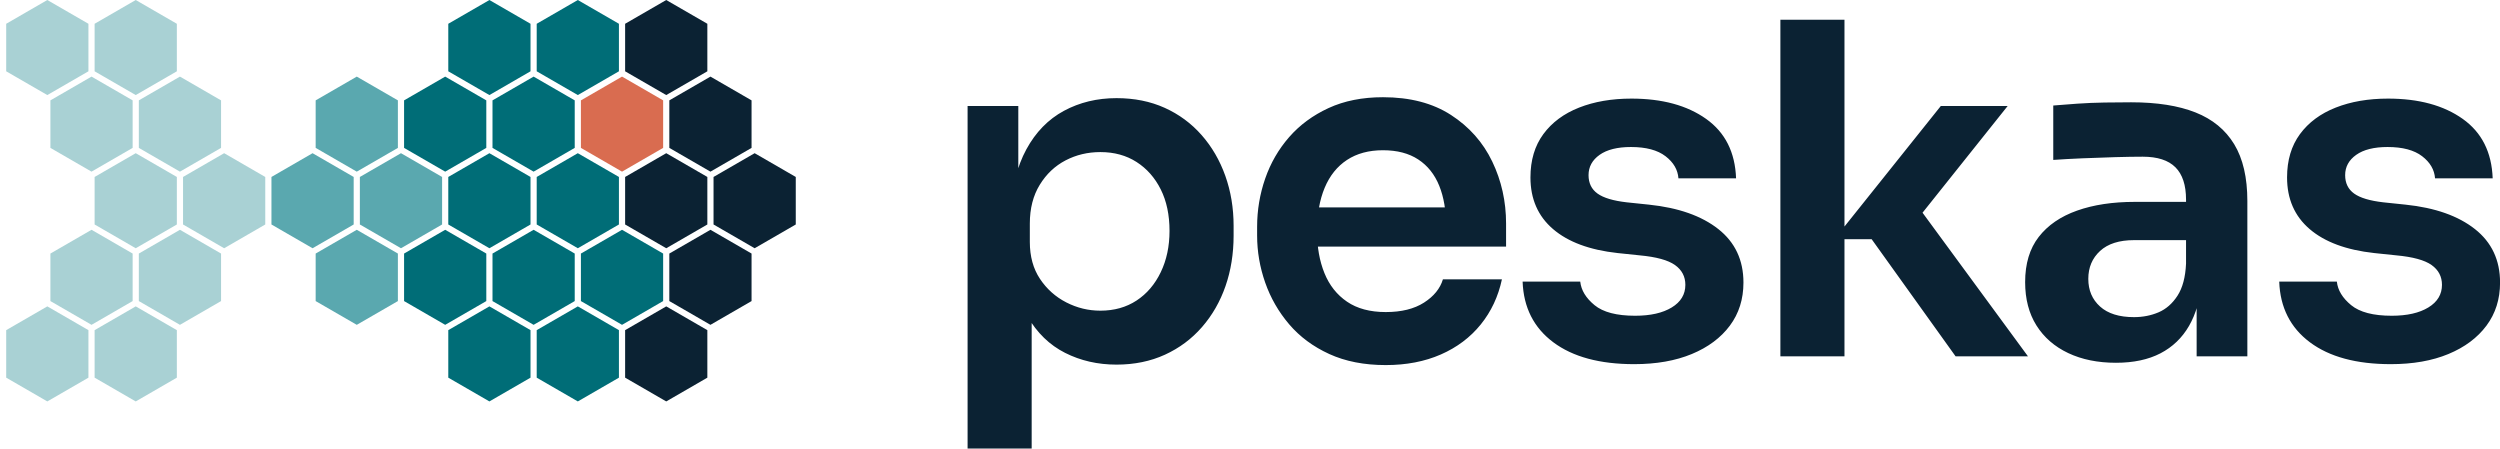
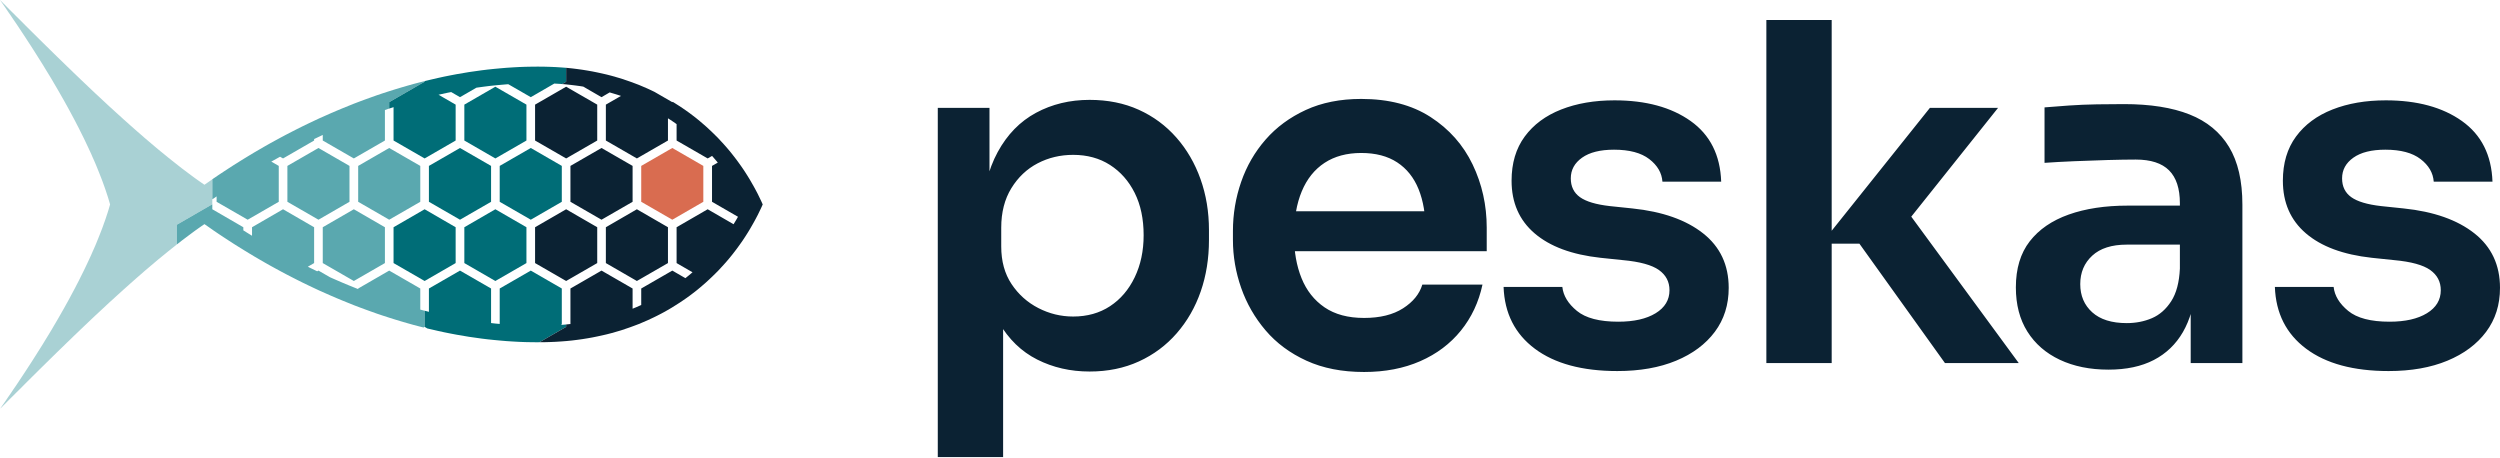
- <svg xmlns="http://www.w3.org/2000/svg" viewBox="0.42 5.17 433.81 77.83" role="img" aria-labelledby="t">
-   <g transform="matrix(1.91781 0 0 1.91781 0.959 -21.370)">
-     <path fill="#a9d1d4" d="M20 27.70l3.72 2.15v4.3l-3.72 2.15-3.72-2.15v-4.3zM16 20.77l3.72 2.15v4.3l-3.72 2.15-3.72-2.15v-4.3zM16 34.63l3.72 2.15v4.3l-3.72 2.15-3.72-2.15v-4.3zM8 20.77l3.72 2.15v4.3l-3.72 2.15-3.72-2.15v-4.3zM8 34.63l3.72 2.15v4.3l-3.72 2.15-3.72-2.15v-4.3zM12 13.84l3.72 2.15v4.3l-3.72 2.15-3.72-2.15v-4.3zM12 41.56l3.72 2.15v4.3l-3.72 2.15-3.72-2.15v-4.3zM4 13.84l3.72 2.15v4.3l-3.72 2.15-3.72-2.15v-4.3zM4 41.56l3.72 2.15v4.3l-3.72 2.15-3.72-2.15v-4.3zM12 27.70l3.72 2.15v4.3l-3.72 2.15-3.72-2.15v-4.3z" />
-     <path fill="#5aa8af" d="M28 27.70l3.72 2.15v4.3l-3.72 2.15-3.72-2.15v-4.3zM36 27.70l3.72 2.15v4.3l-3.72 2.15-3.72-2.15v-4.3zM32 20.77l3.72 2.15v4.3l-3.72 2.15-3.72-2.15v-4.3zM32 34.63l3.72 2.15v4.3l-3.72 2.15-3.72-2.15v-4.3z" />
-     <path fill="#006d77" d="M44 27.70l3.72 2.15v4.3l-3.72 2.15-3.72-2.15v-4.3zM52 27.70l3.72 2.15v4.3l-3.72 2.15-3.72-2.15v-4.3zM40 20.77l3.72 2.15v4.3l-3.72 2.15-3.72-2.15v-4.3zM48 20.77l3.72 2.15v4.3l-3.72 2.15-3.72-2.15v-4.3zM40 34.63l3.72 2.15v4.3l-3.72 2.15-3.72-2.15v-4.3zM48 34.63l3.72 2.15v4.3l-3.72 2.15-3.72-2.15v-4.3zM56 34.63l3.72 2.15v4.3l-3.72 2.15-3.72-2.15v-4.3zM44 13.84l3.72 2.15v4.3l-3.72 2.15-3.72-2.15v-4.3zM52 13.84l3.72 2.15v4.3l-3.72 2.15-3.72-2.15v-4.3zM44 41.56l3.72 2.15v4.3l-3.72 2.15-3.72-2.15v-4.3zM52 41.56l3.72 2.15v4.3l-3.72 2.15-3.72-2.15v-4.3z" />
-     <path fill="#0b2233" d="M60 27.70l3.72 2.15v4.3l-3.72 2.15-3.72-2.15v-4.3zM68 27.70l3.72 2.15v4.3l-3.72 2.15-3.72-2.15v-4.3zM64 20.77l3.72 2.15v4.3l-3.72 2.15-3.72-2.15v-4.3zM64 34.63l3.72 2.15v4.3l-3.72 2.15-3.72-2.15v-4.3zM60 13.84l3.72 2.15v4.3l-3.72 2.15-3.72-2.15v-4.3zM60 41.56l3.72 2.15v4.3l-3.72 2.15-3.72-2.15v-4.3z" />
-     <path fill="#d96c50" d="M56 20.77l3.72 2.15v4.3l-3.72 2.15-3.72-2.15v-4.3z" />
-   </g>
+ <svg xmlns="http://www.w3.org/2000/svg" viewBox="8.69 5.20 425.55 77.80" role="img" aria-labelledby="t">
+   <path fill="#a9d1d4" d="M44.83 39.12 44.83 35.72 44.3 36.09 43.49 36.65 42.95 36.28 42.41 35.9 41.86 35.51 41.31 35.1 40.76 34.69 40.2 34.27 39.64 33.85 39.08 33.41 38.51 32.96 37.94 32.51 37.36 32.05 36.79 31.58 36.21 31.11 35.62 30.63 35.04 30.14 34.45 29.64 33.86 29.14 33.27 28.64 32.68 28.12 32.09 27.61 31.49 27.08 30.9 26.56 30.3 26.02 29.7 25.49 29.1 24.94 28.5 24.4 27.9 23.85 27.29 23.3 26.69 22.74 26.09 22.18 25.49 21.62 24.88 21.06 24.28 20.49 23.68 19.92 23.08 19.35 22.48 18.78 21.88 18.2 21.28 17.63 20.69 17.05 20.09 16.48 19.5 15.9 18.9 15.32 18.31 14.75 17.72 14.17 17.14 13.6 16.55 13.02 15.97 12.45 15.39 11.88 14.82 11.31 14.24 10.74 13.67 10.17 13.1 9.61 12.54 9.04 11.98 8.48 11.42 7.93 10.86 7.37 10.31 6.83 9.77 6.28 9.23 5.74 8.69 5.2 9.16 5.87 9.62 6.53 10.07 7.2 10.53 7.86 10.97 8.52 11.42 9.17 11.86 9.83 12.29 10.48 12.72 11.13 13.14 11.77 13.56 12.42 13.98 13.06 14.39 13.7 14.79 14.33 15.19 14.97 15.59 15.6 15.98 16.22 16.36 16.85 16.74 17.47 17.12 18.09 17.49 18.7 17.85 19.32 18.21 19.93 18.56 20.53 18.91 21.14 19.25 21.74 19.59 22.33 19.92 22.93 20.25 23.52 20.57 24.11 20.88 24.69 21.19 25.27 21.5 25.85 21.79 26.42 22.09 26.99 22.37 27.56 22.65 28.12 22.93 28.68 23.2 29.24 23.46 29.79 23.72 30.34 23.97 30.88 24.22 31.42 24.45 31.96 24.69 32.49 24.92 33.02 25.14 33.55 25.35 34.07 25.56 34.59 25.76 35.1 25.96 35.61 26.15 36.11 26.33 36.61 26.51 37.11 26.68 37.6 26.84 38.09 27 38.57 27.15 39.05 27.29 39.53 27.43 40 27.29 40.47 27.15 40.95 27 41.43 26.84 41.91 26.68 42.4 26.51 42.89 26.38 43.23 26.33 43.39 26.15 43.89 25.96 44.39 25.76 44.9 25.56 45.41 25.35 45.93 25.14 46.45 24.92 46.98 24.69 47.51 24.45 48.04 24.22 48.58 23.97 49.12 23.72 49.66 23.46 50.21 23.2 50.76 22.93 51.32 22.65 51.88 22.37 52.44 22.09 53.01 21.79 53.58 21.5 54.15 21.19 54.73 20.88 55.31 20.57 55.89 20.25 56.48 19.92 57.07 19.59 57.67 19.25 58.26 18.91 58.86 18.56 59.47 18.21 60.07 17.85 60.68 17.49 61.3 17.12 61.91 16.74 62.53 16.36 63.15 15.98 63.78 15.59 64.4 15.19 65.03 14.79 65.67 14.71 65.79 14.71 68.8 14.82 68.69 15.39 68.12 15.97 67.55 16.55 66.98 17.14 66.4 17.72 65.83 18.31 65.25 18.9 64.68 19.5 64.1 20.09 63.52 20.69 62.95 21.28 62.37 21.88 61.8 22.48 61.22 23.08 60.65 23.68 60.08 24.28 59.51 24.88 58.94 25.49 58.38 26.09 57.82 26.69 57.26 27.29 56.7 27.9 56.15 28.5 55.6 29.1 55.06 29.7 54.51 30.3 53.98 30.9 53.44 31.49 52.92 32.09 52.39 32.68 51.88 33.27 51.36 33.86 50.86 34.45 50.36 35.04 49.86 35.62 49.37 36.21 48.89 36.79 48.42 37.36 47.95 37.94 47.49 38.51 47.04 38.8 46.8 38.8 43.45 44.83 39.97ZM32.78 39.97 26.76 43.45 26.76 43.45 32.78 39.97 38.8 43.45ZM9.23 74.26 9.77 73.72 10.31 73.17 10.86 72.63 11.42 72.07 11.98 71.52 12.54 70.96 13.1 70.39 13.67 69.83 14.24 69.26 14.71 68.8 14.71 65.79 14.39 66.3 13.98 66.94 13.56 67.58 13.14 68.23 12.72 68.87 12.29 69.52 11.86 70.17 11.42 70.83 10.97 71.48 10.53 72.14 10.07 72.8 9.62 73.47 9.16 74.13 8.75 74.71 8.81 74.68Z" />
+   <path fill="#5aa8af" d="M74.94 22.59 80.97 19.11 80.97 19.01 80.12 19.22 79.09 19.49 78.06 19.78 77.03 20.08 76 20.39 74.98 20.71 73.96 21.04 72.94 21.38 71.93 21.74 70.93 22.1 69.93 22.47 68.93 22.85 67.94 23.25 66.95 23.65 65.97 24.06 64.99 24.48 64.02 24.91 63.05 25.34 62.09 25.79 61.14 26.24 60.19 26.7 59.25 27.17 58.31 27.65 57.38 28.13 56.46 28.62 55.54 29.12 54.63 29.62 53.73 30.13 52.83 30.65 51.94 31.17 51.06 31.7 50.19 32.23 49.32 32.77 48.46 33.31 47.61 33.86 46.77 34.41 45.94 34.96 45.11 35.52 44.83 35.72 44.83 39.12 44.86 39.11 45.1 38.95 45.56 38.63 45.56 39.55 50.85 42.6 56.14 39.55 56.14 33.44 54.87 32.71 55.12 32.57 56 32.08 56.36 31.88 56.87 32.17 62.16 29.12 62.16 28.87 62.35 28.78 63.29 28.33 63.63 28.17 63.63 29.12 68.92 32.17 74.21 29.12 74.21 23.92 74.84 23.71 74.94 23.68ZM80.97 58.09 80.83 58.06 80.23 57.9 80.23 54.31 74.94 51.26 69.66 54.31 69.66 54.41 68.98 54.14 68.02 53.75 67.06 53.35 66.11 52.94 65.17 52.53 64.84 52.38 62.9 51.26 62.68 51.38 62.35 51.22 61.43 50.77 61.09 50.6 62.16 49.98 62.16 43.88 56.87 40.82 51.59 43.88 51.59 45.33 50.81 44.85 50.11 44.41 50.11 43.88 44.83 40.82 44.83 39.97 38.8 43.45 38.8 46.8 39.08 46.59 39.64 46.15 40.2 45.73 40.76 45.31 41.31 44.9 41.86 44.49 42.41 44.1 42.95 43.72 43.49 43.35 44.3 43.91 45.11 44.48 45.94 45.04 46.77 45.59 47.61 46.14 48.46 46.69 49.32 47.23 50.19 47.77 51.06 48.3 51.94 48.83 52.83 49.35 53.73 49.87 54.63 50.38 55.54 50.88 56.46 51.38 57.38 51.87 58.31 52.35 59.25 52.83 60.19 53.3 61.14 53.76 62.09 54.21 63.05 54.66 64.02 55.09 64.99 55.52 65.97 55.94 66.95 56.35 67.94 56.75 68.93 57.15 69.93 57.53 70.93 57.9 71.93 58.26 72.94 58.62 73.96 58.96 74.98 59.29 76 59.61 77.03 59.92 78.06 60.22 79.09 60.51 80.12 60.78 80.78 60.95 80.97 60.84ZM80.23 39.55 80.23 33.44 74.94 30.39 69.66 33.44 69.66 39.55 74.94 42.6ZM68.18 39.55 68.18 33.44 62.9 30.39 57.61 33.44 57.61 39.55 62.9 42.6ZM74.21 49.98 74.21 43.88 68.92 40.82 63.63 43.88 63.63 49.98 68.92 53.03Z" />
+   <path fill="#006d77" d="M74.94 22.59 74.94 23.68 75.68 23.44 75.68 29.12 80.97 32.17 86.25 29.12 86.25 23.01 83.34 21.33 83.86 21.21 84.87 20.99 85.49 20.87 86.99 21.74 89.78 20.13 89.97 20.1 91 19.96 92.02 19.83 93.05 19.72 94.07 19.63 95.1 19.54 95.22 19.54 99.04 21.74 103.05 19.42 103.16 19.43 104.03 19.48 104.37 19.51 105.06 19.11 105.06 16.74 104.23 16.68 103.31 16.62 102.38 16.58 101.31 16.55 100.24 16.54 99.17 16.55 98.1 16.57 97.03 16.61 95.96 16.67 94.89 16.74 93.83 16.83 92.76 16.93 91.7 17.04 90.64 17.17 89.58 17.32 88.52 17.47 87.46 17.65 86.4 17.83 85.35 18.03 84.3 18.24 83.25 18.47 82.21 18.71 81.16 18.96 80.97 19.01 80.97 19.11ZM80.97 60.84 81.43 61.11 82.21 61.29 83.25 61.53 84.3 61.76 85.35 61.97 86.4 62.17 87.46 62.35 88.52 62.53 89.58 62.68 90.64 62.83 91.7 62.96 92.76 63.07 93.83 63.17 94.89 63.26 95.96 63.33 97.03 63.39 98.1 63.43 99.17 63.45 100.24 63.46 100.53 63.45 105.06 60.84 105.06 60.43 104.89 60.45 104.16 60.51 104.32 60.41 104.32 54.31 99.04 51.26 93.75 54.31 93.75 60.34 93.05 60.28 92.28 60.19 92.28 54.31 86.99 51.26 81.7 54.31 81.7 58.28 80.97 58.09ZM98.3 29.12 98.3 23.01 93.01 19.96 87.73 23.01 87.73 29.12 93.01 32.17ZM104.32 39.55 104.32 33.44 99.04 30.39 93.75 33.44 93.75 39.55 99.04 42.6ZM92.28 39.55 92.28 33.44 86.99 30.39 81.7 33.44 81.7 39.55 86.99 42.6ZM98.3 49.98 98.3 43.88 93.01 40.82 87.73 43.88 87.73 49.98 93.01 53.03ZM86.25 49.98 86.25 43.88 80.97 40.82 75.68 43.88 75.68 49.98 80.97 53.03Z" />
+   <path fill="#0b2233" d="M104.37 19.51 104.89 19.55 105.73 19.64 106.57 19.74 107.39 19.85 107.97 19.94 111.08 21.74 112.47 20.93 112.83 21.04 113.57 21.26 114.29 21.49 114.39 21.53 111.82 23.01 111.82 29.12 117.1 32.17 122.39 29.12 122.39 25.34 122.71 25.54 123.28 25.92 123.85 26.32 123.86 26.33 123.86 29.12 129.15 32.17 129.9 31.74 130.23 32.12 130.65 32.61 130.87 32.88 129.89 33.44 129.89 39.55 134.31 42.1 134.27 42.17 133.96 42.71 133.94 42.74 133.63 43.25 133.56 43.37 129.15 40.82 123.86 43.88 123.86 49.98 126.57 51.55 126.51 51.6 126 52.03 125.47 52.46 125.36 52.55 123.13 51.26 117.84 54.31 117.84 57.12 117.74 57.16 117.07 57.46 116.39 57.74 116.37 57.75 116.37 54.31 111.08 51.26 105.79 54.31 105.79 60.36 105.73 60.36 105.06 60.43 105.06 60.84 100.53 63.45 101.31 63.45 102.38 63.42 103.31 63.38 104.23 63.32 105.14 63.25 106.04 63.16 106.93 63.05 107.8 62.93 108.67 62.79 109.52 62.64 110.36 62.47 111.19 62.29 112.01 62.1 112.82 61.89 113.62 61.66 114.41 61.43 115.18 61.17 115.94 60.91 116.7 60.63 117.44 60.35 118.17 60.04 118.89 59.73 119.6 59.4 120.29 59.07 120.98 58.72 121.66 58.36 122.32 57.99 122.97 57.61 123.61 57.21 124.24 56.81 124.86 56.4 125.47 55.98 126.07 55.55 126.65 55.11 127.23 54.66 127.79 54.2 128.34 53.73 128.88 53.26 129.41 52.77 129.93 52.28 130.44 51.78 130.94 51.28 131.42 50.76 131.89 50.25 132.36 49.72 132.81 49.19 133.25 48.65 133.68 48.1 134.1 47.55 134.5 47 134.9 46.44 135.29 45.87 135.66 45.3 136.02 44.73 136.37 44.15 136.71 43.56 137.04 42.98 137.36 42.39 137.51 42.1 135.17 43.45 135.17 43.45 137.51 42.1 137.67 41.8 137.96 41.2 138.25 40.6 138.52 40 138.25 39.4 137.96 38.8 137.67 38.2 137.36 37.61 137.04 37.02 136.71 36.44 136.37 35.85 136.02 35.27 135.66 34.7 135.29 34.13 134.9 33.56 134.5 33 134.1 32.45 133.68 31.9 133.25 31.35 132.81 30.81 132.36 30.28 131.89 29.75 131.42 29.24 130.94 28.72 130.44 28.22 129.93 27.72 129.41 27.23 128.88 26.74 128.34 26.27 127.79 25.8 127.23 25.34 126.65 24.89 126.07 24.45 125.47 24.02 124.86 23.6 124.24 23.19 123.61 22.79 123.21 22.54 123.13 22.59 123.13 22.59 120.1 20.84 119.6 20.6 118.89 20.27 118.17 19.96 117.44 19.65 116.7 19.37 115.94 19.09 115.18 18.83 114.41 18.57 113.62 18.34 112.82 18.11 112.01 17.9 111.19 17.71 110.36 17.53 109.52 17.36 108.67 17.21 107.8 17.07 106.93 16.95 106.04 16.84 105.14 16.75 105.06 16.74 105.06 19.11ZM110.35 29.12 110.35 23.01 105.06 19.96 99.77 23.01 99.77 29.12 105.06 32.17ZM116.37 39.55 116.37 33.44 111.08 30.39 105.79 33.44 105.79 39.55 111.08 42.6ZM122.39 49.98 122.39 43.88 117.1 40.82 111.82 43.88 111.82 49.98 117.1 53.03ZM110.35 49.98 110.35 43.88 105.06 40.82 99.77 43.88 99.77 49.98 105.06 53.03Z" />
+   <path fill="#d96c50" d="M128.41 39.55 128.41 33.44 123.13 30.39 117.84 33.44 117.84 39.55 123.13 42.6Z" />
  <path fill="#0b2233" d="M168.32 83V23.56H177.12V42.28L175.76 42.2Q176.08 35.56 178.52 31.08Q180.96 26.6 185.04 24.4Q189.12 22.2 194.16 22.2Q198.8 22.2 202.52 23.88Q206.24 25.56 208.92 28.6Q211.6 31.64 213.04 35.68Q214.48 39.72 214.48 44.36V46.04Q214.48 50.76 213.08 54.8Q211.68 58.84 209 61.92Q206.32 65 202.56 66.72Q198.8 68.44 194.16 68.44Q189.28 68.44 185.24 66.4Q181.2 64.36 178.72 60.08Q176.24 55.8 175.92 49L179.44 54.36V83ZM191.36 59.08Q194.96 59.08 197.64 57.32Q200.32 55.56 201.84 52.4Q203.36 49.24 203.36 45.24Q203.36 41.08 201.84 38.04Q200.32 35 197.64 33.28Q194.96 31.56 191.36 31.56Q188.08 31.56 185.32 33Q182.56 34.44 180.84 37.24Q179.12 40.04 179.12 43.96V47.16Q179.12 50.92 180.88 53.56Q182.64 56.2 185.44 57.64Q188.24 59.08 191.36 59.08ZM240.88 68.52Q235.28 68.52 231.08 66.6Q226.88 64.68 224.12 61.44Q221.36 58.2 219.96 54.2Q218.56 50.2 218.56 46.04V44.52Q218.56 40.2 219.96 36.16Q221.36 32.12 224.12 28.96Q226.88 25.8 230.96 23.92Q235.04 22.04 240.4 22.04Q247.44 22.04 252.2 25.12Q256.96 28.2 259.36 33.2Q261.76 38.2 261.76 43.96V47.96H223.28V41.16H254.8L251.36 44.52Q251.36 40.36 250.16 37.4Q248.96 34.44 246.52 32.84Q244.08 31.24 240.4 31.24Q236.72 31.24 234.16 32.92Q231.6 34.6 230.28 37.76Q228.96 40.92 228.96 45.32Q228.96 49.4 230.24 52.56Q231.52 55.72 234.16 57.52Q236.8 59.32 240.88 59.32Q244.96 59.32 247.52 57.68Q250.08 56.04 250.8 53.64H261.04Q260.08 58.12 257.36 61.48Q254.64 64.84 250.44 66.68Q246.24 68.52 240.88 68.52ZM283.99 68.36Q275.03 68.36 269.95 64.56Q264.87 60.76 264.63 54.04H274.63Q274.87 56.28 277.11 58.12Q279.35 59.96 284.15 59.96Q288.15 59.96 290.51 58.52Q292.87 57.08 292.87 54.6Q292.87 52.44 291.07 51.16Q289.27 49.88 284.95 49.48L281.11 49.08Q273.83 48.28 269.91 44.92Q265.99 41.56 265.99 35.96Q265.99 31.48 268.23 28.44Q270.47 25.4 274.43 23.84Q278.39 22.28 283.51 22.28Q291.51 22.28 296.47 25.8Q301.43 29.32 301.67 36.12H291.67Q291.51 33.88 289.43 32.28Q287.35 30.68 283.43 30.68Q279.91 30.68 277.99 32.04Q276.07 33.4 276.07 35.56Q276.07 37.64 277.63 38.76Q279.19 39.88 282.71 40.28L286.55 40.68Q294.23 41.48 298.59 44.92Q302.95 48.36 302.95 54.2Q302.95 58.52 300.59 61.68Q298.23 64.84 293.99 66.6Q289.75 68.36 283.99 68.36ZM339.76 67 325.2 46.68H318.72L337.2 23.56H348.8L331.76 44.92L332 39.32L352.32 67ZM309.36 67V8.6H320.48V67ZM381.59 67V54.12H379.75V39.8Q379.75 36.04 377.91 34.2Q376.07 32.36 372.23 32.36Q370.23 32.36 367.43 32.44Q364.63 32.52 361.79 32.64Q358.95 32.76 356.71 32.92V23.48Q358.55 23.32 360.87 23.16Q363.19 23 365.63 22.96Q368.07 22.92 370.23 22.92Q376.95 22.92 381.39 24.68Q385.83 26.44 388.11 30.2Q390.39 33.96 390.39 40.04V67ZM367.59 68.12Q362.87 68.12 359.31 66.44Q355.75 64.76 353.79 61.64Q351.83 58.52 351.83 54.12Q351.83 49.32 354.19 46.28Q356.55 43.24 360.83 41.72Q365.11 40.2 370.87 40.2H380.95V46.84H370.71Q366.87 46.84 364.83 48.72Q362.79 50.6 362.79 53.56Q362.79 56.52 364.83 58.36Q366.87 60.2 370.71 60.2Q373.03 60.2 374.99 59.36Q376.95 58.52 378.27 56.48Q379.59 54.44 379.75 50.92L382.47 54.04Q382.07 58.6 380.27 61.72Q378.47 64.84 375.31 66.48Q372.15 68.12 367.59 68.12ZM415.28 68.36Q406.32 68.36 401.24 64.56Q396.16 60.76 395.92 54.04H405.92Q406.16 56.28 408.4 58.12Q410.64 59.96 415.44 59.96Q419.44 59.96 421.8 58.52Q424.16 57.08 424.16 54.6Q424.16 52.44 422.36 51.16Q420.56 49.88 416.24 49.48L412.4 49.08Q405.12 48.28 401.2 44.92Q397.28 41.56 397.28 35.96Q397.28 31.48 399.52 28.44Q401.76 25.4 405.72 23.84Q409.68 22.28 414.8 22.28Q422.8 22.28 427.76 25.8Q432.72 29.32 432.96 36.12H422.96Q422.8 33.88 420.72 32.28Q418.64 30.68 414.72 30.68Q411.2 30.68 409.28 32.04Q407.36 33.4 407.36 35.56Q407.36 37.64 408.92 38.76Q410.48 39.88 414 40.28L417.84 40.68Q425.52 41.48 429.88 44.92Q434.24 48.36 434.24 54.2Q434.24 58.52 431.88 61.68Q429.52 64.84 425.28 66.6Q421.04 68.36 415.28 68.36Z" />
</svg>
